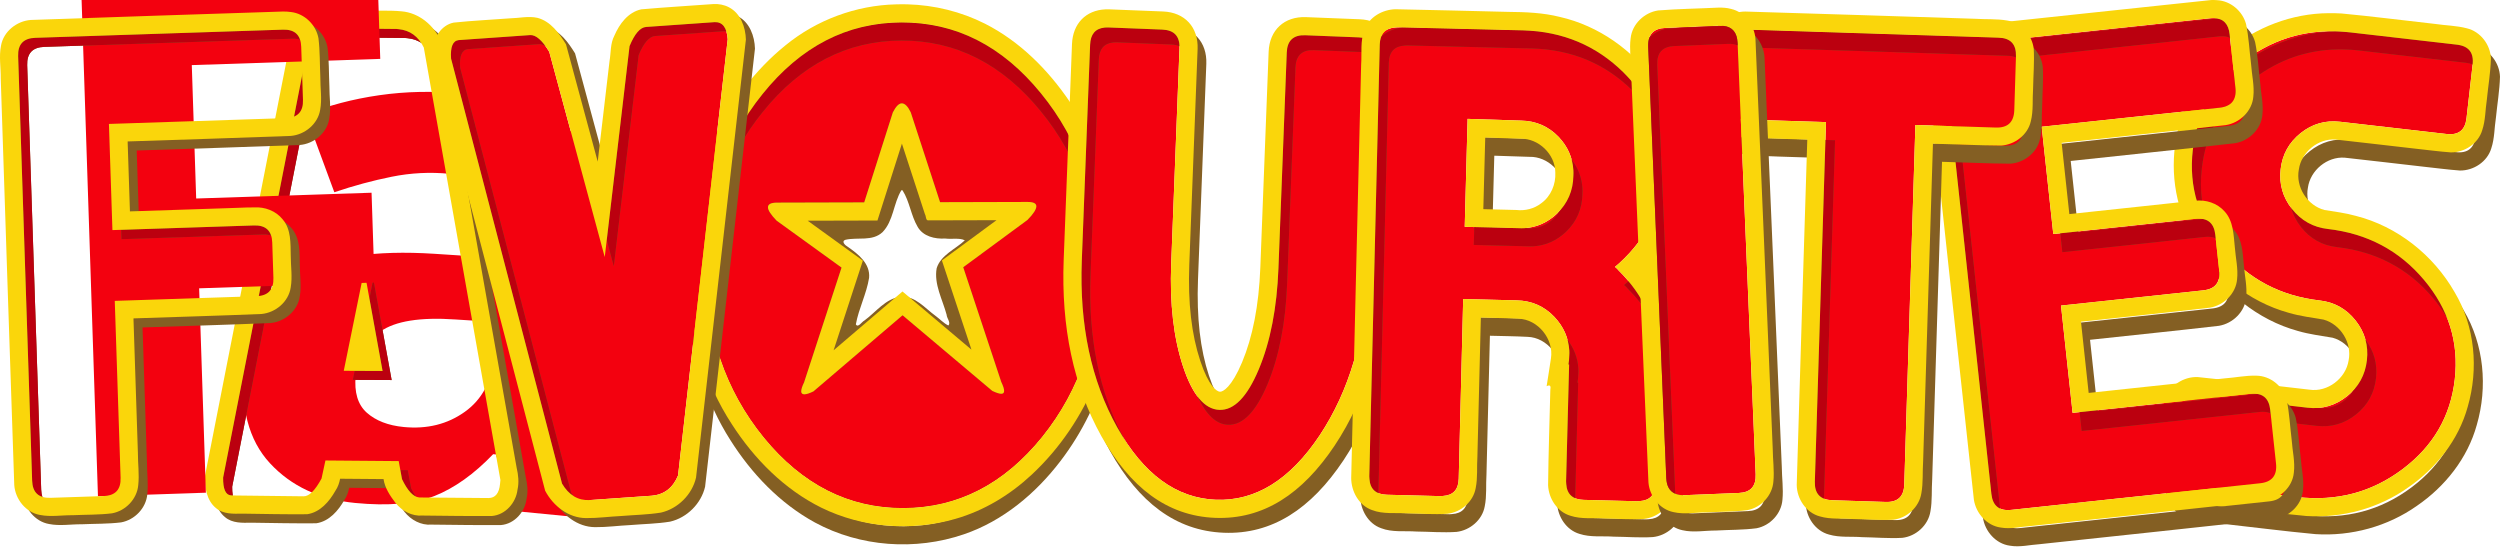
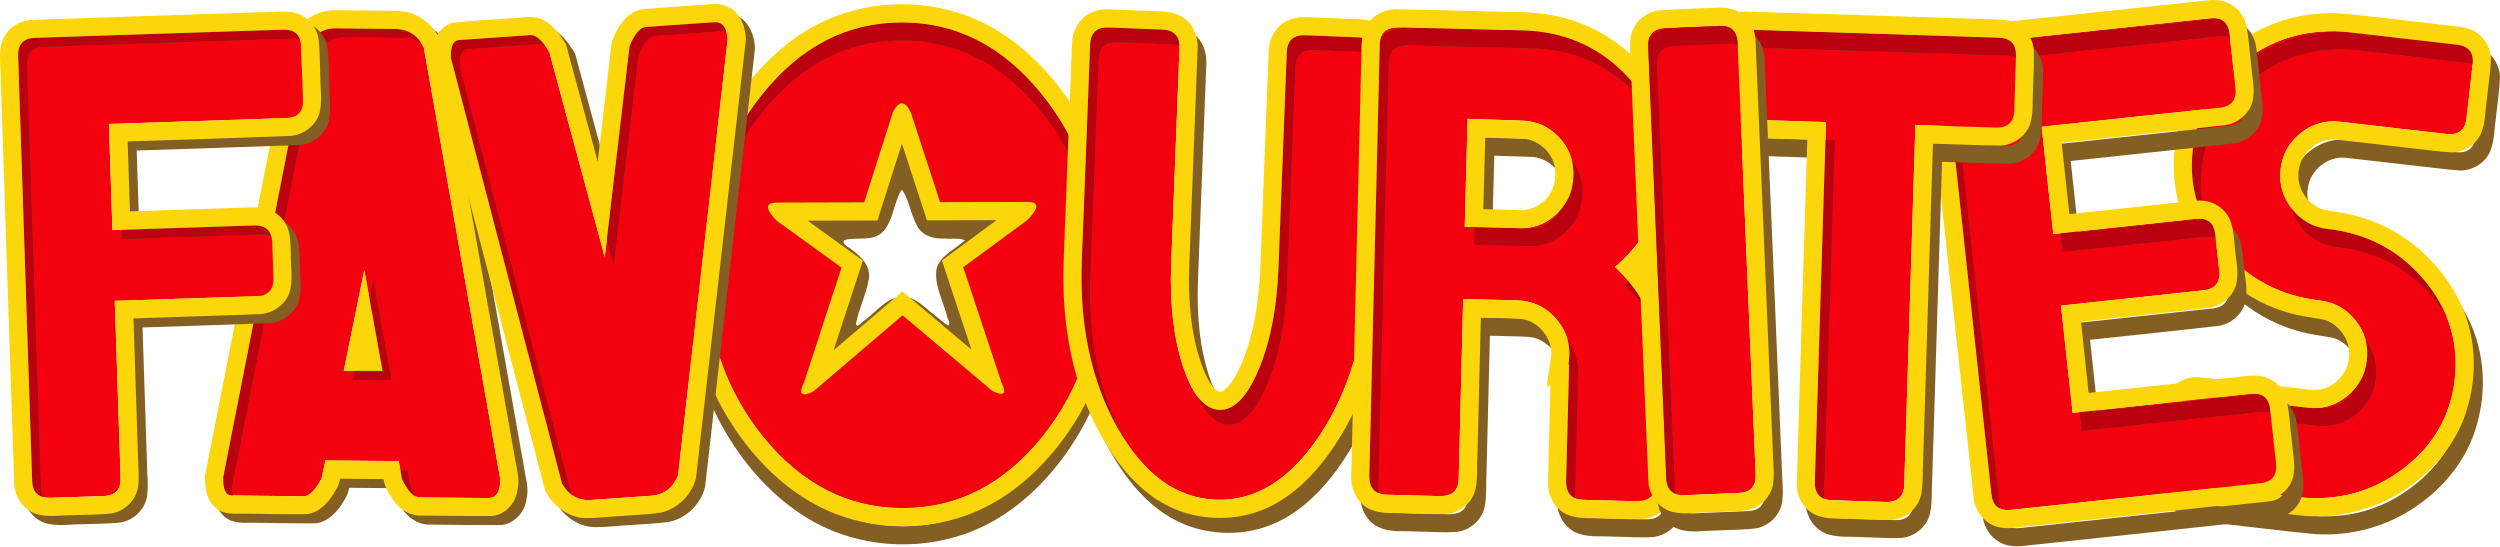
<svg xmlns="http://www.w3.org/2000/svg" enable-background="new 0 0 566.929 129.21" height="150.679" viewBox="0 0 551.656 120.543" width="689.57">
  <g transform="translate(-39.91504 -6.346393)">
-     <text style="font-weight:bold;font-size:162.137;font-family:Jumpman;letter-spacing:-4.874;fill:#f3010f;stroke-width:2.5" transform="matrix(.9926315 .09663273 -.09610646 .9980672 0 0)" x="95.126" y="103.409">
-       <tspan fill="#f3010f" font-size="162.137" stroke-width="2.5" x="95.126" y="103.409">a</tspan>
-     </text>
+     <path d="m121.885 96.363-.475 4.038q-1.742 4.117-3.563 4.275l-15.834 1.346h-.238q-1.742 0-2.058-3.721l9.5-96.19q1.583-4.117 5.463-4.592l13.696-1.188h.475q3.8 0 5.938 3.483l26.046 93.102v.871q0 3.088-2.217 3.325l-15.2 1.346h-.158q-1.9 0-4.117-3.642l-1.108-3.879zm10.688-20.821-6.175-21.692-2.375 22.484z" fill="#f3010f" stroke-width="2.5" transform="matrix(.9926315 .09663273 -.09610646 .9980672 0 0)" />
    <path d="m115.49 10.604c-4.227.036-8.164 3.057-9.506 7.023-.465 1.932-.764 3.904-1.182 5.85-5.886 29.967-11.772 59.934-17.658 89.9-.063 2.526.349 5.389 2.43 7.084 1.614 1.372 3.837 1.269 5.822 1.225 4.765.069 9.538.177 14.301.131 2.856-.42 4.877-2.786 6.221-5.166.547-.796.875-1.721 1.043-2.668 3.195.027 6.391.055 9.586.082.291 1.977 1.446 3.688 2.635 5.242 1.416 1.782 3.636 2.994 5.951 2.801 5.119.059 10.24.138 15.357.096 2.962-.26 5.288-2.916 5.619-5.797.364-1.61.18-3.263-.191-4.852-5.55-31.328-11.101-62.656-16.65-93.984-1.485-3.549-4.837-6.401-8.746-6.727-2.62-.251-5.258-.079-7.885-.176-2.382-.024-4.764-.05-7.146-.064zm.199 3.994 13.709.139.473.045c2.515.245 4.367 1.595 5.559 4.051l16.906 95.439-.084.869c-.198 2.054-1.037 3.088-2.52 3.104l-15.217-.125-.158-.016c-1.257-.122-2.503-1.465-3.736-4.031l-.727-3.98-16.168-.137-.861 3.982c-1.416 2.627-2.732 3.936-3.947 3.924l-15.846-.188-.236-.023c-1.153-.112-1.714-1.416-1.686-3.912l18.676-95.086c1.312-2.637 3.266-3.989 5.863-4.055zm6.602 53.361-4.52 22.211 8.564.037z" fill="#845f23" stroke-width="2.5" />
    <path d="m113.689 12.598c-2.598.066-4.552 1.417-5.863 4.055l-18.676 95.086c-.029 2.496.533 3.8 1.686 3.912l.236.023.225.002c-.101-.54-.155-1.176-.146-1.938l18.676-95.086c1.312-2.637 3.266-3.989 5.863-4.055l13.709.139.473.045c1.115.108 2.091.447 2.945.99-1.18-1.78-2.824-2.784-4.945-2.99l-.473-.045zm8.602 55.361-.863 4.248 2.908 16-6.16-.027-.404 1.99 8.564.037zm5.967 42.119.363 1.994c.994 2.068 1.996 3.328 3.006 3.809-.336-.516-.672-1.113-1.006-1.809l-.727-3.98z" fill="#bb000f" />
    <path d="m113.49 8.604c-4.227.036-8.164 3.057-9.506 7.023-.465 1.932-.764 3.904-1.182 5.85-5.886 29.967-11.772 59.934-17.658 89.9-.063 2.526.349 5.389 2.43 7.084 1.614 1.372 3.837 1.269 5.822 1.225 4.765.069 9.538.177 14.301.131 2.856-.42 4.877-2.786 6.221-5.166.547-.796.875-1.721 1.043-2.668 3.195.027 6.391.055 9.586.082.291 1.977 1.446 3.688 2.635 5.242 1.416 1.782 3.636 2.994 5.951 2.801 5.119.059 10.24.138 15.357.096 2.962-.26 5.288-2.916 5.619-5.797.364-1.61.18-3.263-.191-4.852-5.55-31.328-11.101-62.656-16.65-93.984-1.485-3.549-4.837-6.401-8.746-6.727-2.62-.251-5.258-.079-7.885-.176-2.382-.024-4.764-.05-7.146-.064zm.199 3.994 13.709.139.473.045c2.515.245 4.367 1.595 5.559 4.051l16.906 95.439-.084.869c-.198 2.054-1.037 3.088-2.52 3.104l-15.217-.125-.158-.016c-1.257-.122-2.503-1.465-3.736-4.031l-.727-3.98-16.168-.137-.861 3.982c-1.416 2.627-2.732 3.936-3.947 3.924l-15.846-.188-.236-.023c-1.153-.112-1.714-1.416-1.686-3.912l18.676-95.086c1.312-2.637 3.266-3.989 5.863-4.055zm6.602 53.361-4.52 22.211 8.564.037z" fill="#fad60b" stroke-width="2.5" />
-     <text style="font-weight:bold;font-size:160;font-family:Jumpman;letter-spacing:-4.81;fill:#f3010f;stroke-width:2.5" transform="matrix(.9994568 -.03295479 .03295479 .9994568 0 0)" x="43.275" y="117.817">
-       <tspan fill="#f3010f" font-size="160" x="43.275" y="117.817">F</tspan>
-     </text>
+     <path d="m62.806 74.848v39.063q0 3.906-3.906 3.906h-11.719q-3.906 0-3.906-3.906v-93.75q0-3.906 3.906-3.906h54.688q3.906 0 3.906 3.906v11.719q0 3.906-3.906 3.906h-39.062v23.438h31.25q3.906 0 3.906 3.906v7.812q0 3.906-3.906 3.906z" fill="#f3010f" stroke-width="2.5" transform="matrix(.9994568 -.03295479 .03295479 .9994568 0 0)" />
    <path d="m104.217 10.893c-18.502.621-37.006 1.189-55.506 1.857-3.1.225-6.033 2.545-6.572 5.674-.482 2.385-.03 4.821-.061 7.229.991 29.912 1.955 59.825 2.984 89.734.222 3.104 2.538 6.05 5.676 6.588 2.386.481 4.824.034 7.232.059 2.841-.135 5.787-.061 8.658-.416 3.008-.542 5.533-3.151 5.793-6.227.258-2.375-.087-4.762-.078-7.143l-.977-29.646c9.422-.326 18.849-.58 28.268-.973 3.101-.291 5.962-2.698 6.428-5.838.407-2.326.009-4.691.012-7.033-.066-2.724.108-5.796-1.785-8.004-1.49-1.871-3.929-2.784-6.285-2.643-2.221-.008-4.418.164-6.576.195l-20.842.686-.506-15.434c11.993-.408 23.989-.756 35.979-1.217 3.107-.255 6.003-2.624 6.506-5.764.447-2.391.012-4.825.035-7.234-.131-2.804-.064-5.719-.412-8.555-.53-2.945-3.034-5.421-6.027-5.783-.643-.098-1.293-.13-1.943-.113zm.133 3.996c2.603-.086 3.945 1.173 4.031 3.775l.387 11.713c.086 2.603-1.173 3.945-3.775 4.031l-39.041 1.287.771 23.426 31.234-1.029c2.603-.086 3.947 1.173 4.033 3.775l.256 7.807c.086 2.603-1.173 3.947-3.775 4.033l-31.232 1.031 1.287 39.041c.086 2.603-1.173 3.947-3.775 4.033l-11.713.385c-2.603.086-3.945-1.173-4.031-3.775l-3.09-93.699c-.086-2.603 1.173-3.947 3.775-4.033z" fill="#845f23" stroke-width="2.5" />
    <path d="m102.35 12.889-54.658 1.801c-2.603.086-3.861 1.43-3.775 4.033l3.09 93.699c.064 1.928.821 3.114 2.266 3.566-.151-.455-.246-.971-.266-1.566l-3.09-93.699c-.086-2.603 1.173-3.947 3.775-4.033l54.658-1.801c.675-.022 1.262.05 1.768.209-.51-1.534-1.76-2.275-3.768-2.209zm-6.393 43.203-29.303.965.068 2.064 31.234-1.029c.675-.022 1.262.05 1.768.209-.51-1.534-1.76-2.275-3.768-2.209z" fill="#bb000f" />
    <path d="m102.217 8.893c-18.502.621-37.006 1.189-55.506 1.857-3.1.225-6.033 2.545-6.572 5.674-.482 2.385-.03 4.821-.061 7.229.991 29.912 1.955 59.825 2.984 89.734.222 3.104 2.538 6.05 5.676 6.588 2.386.481 4.824.034 7.232.059 2.841-.135 5.787-.061 8.658-.416 3.008-.542 5.533-3.151 5.793-6.227.258-2.375-.087-4.762-.078-7.143l-.977-29.646c9.422-.326 18.849-.58 28.268-.973 3.101-.291 5.962-2.698 6.428-5.838.407-2.326.009-4.691.012-7.033-.066-2.724.108-5.796-1.785-8.004-1.49-1.871-3.929-2.784-6.285-2.643-2.221-.008-4.418.164-6.576.195l-20.842.686-.506-15.434c11.993-.408 23.989-.756 35.979-1.217 3.107-.255 6.003-2.624 6.506-5.764.447-2.391.012-4.825.035-7.234-.131-2.804-.064-5.719-.412-8.555-.53-2.945-3.034-5.421-6.027-5.783-.643-.098-1.293-.13-1.943-.113zm.133 3.996c2.603-.086 3.945 1.173 4.031 3.775l.387 11.713c.086 2.603-1.173 3.945-3.775 4.031l-39.041 1.287.771 23.426 31.234-1.029c2.603-.086 3.947 1.173 4.033 3.775l.256 7.807c.086 2.603-1.173 3.947-3.775 4.033l-31.232 1.031 1.287 39.041c.086 2.603-1.173 3.947-3.775 4.033l-11.713.385c-2.603.086-3.945-1.173-4.031-3.775l-3.09-93.699c-.086-2.603 1.173-3.947 3.775-4.033z" fill="#fad60b" stroke-width="2.5" />
    <g>
      <g stroke-width="2.5">
        <path d="m238.83 11.295c-12.001.033-22.218 5.301-30.652 15.803-8.435 10.449-12.625 23.083-12.568 37.9s4.343 27.453 12.857 37.908c8.514 10.402 18.772 15.586 30.773 15.553 12.001-.033 22.219-5.274 30.654-15.723 8.435-10.502 12.623-23.161 12.566-37.979-.057-14.818-4.341-27.428-12.855-37.83-8.515-10.455-18.774-15.666-30.775-15.633zm.105 37.02c.046-.001.093.009.135.031 1.564 2.447 1.853 5.546 3.34 8.064 1.21 2.11 3.804 2.707 6.068 2.57 1.407.2 3.163-.208 4.338.398-2.051 1.949-5.318 3.238-6.215 6.162-.626 3.53 1.299 6.906 2.197 10.254.011.738 1.008 1.78.379 2.375-1.046-.505-1.879-1.435-2.822-2.121-2.307-1.66-4.498-4.46-7.631-4.227-3.379.34-5.521 3.413-8.096 5.27-.524.239-1.388 1.699-1.857.826.623-3.479 2.359-6.739 2.918-10.256.299-3.139-2.411-5.269-4.713-6.859-.526-.272-1.508-1.219-.508-1.543 2.71-.626 5.926.42 8.186-1.68 2.423-2.487 2.397-6.348 4.148-9.229.041-.025.086-.036.133-.037z" fill="#845f23" />
        <path d="m239.427 11.924q18.05 0 30.797 15.675 12.746 15.596 12.746 37.763 0 22.167-12.746 37.843-12.746 15.596-30.797 15.596-18.05 0-30.797-15.596-12.746-15.675-12.746-37.843 0-22.167 12.746-37.763 12.746-15.675 30.797-15.675zm19.792 81.148q1.346.633 1.979.633.633 0 .633-.633 0-.633-.633-1.979l-8.313-25.255 14.25-10.371q1.979-1.979 1.979-3.008 0-.95-1.979-.95h-19.317l-6.413-19.792q-.95-1.979-1.979-1.979-.95 0-1.979 1.979l-6.413 19.792h-19.317q-1.979 0-1.979 1.029 0 .95 1.9 2.929l14.329 10.371-8.392 25.255q-.633 1.267-.633 1.979 0 .633.713.633.633 0 1.979-.633l19.792-16.705z" fill="#f3010f" transform="matrix(.9973202 -.00275879 .00382407 1.002676 0 0)" />
        <path d="m238.695 11.299c-.35.005-.701.011-1.051.016-8.854.198-17.586 3.449-24.434 9.062-6.55 5.291-11.742 12.169-15.445 19.707-5.183 10.744-6.846 22.941-5.912 34.766.773 10.075 3.765 20.053 9.221 28.6 4.68 7.407 10.946 13.983 18.686 18.203 9.954 5.398 22.167 6.25 32.852 2.59 8.603-2.93 15.841-8.996 21.303-16.152 4.857-6.352 8.441-13.672 10.4-21.428 2.321-9.031 2.679-18.517 1.479-27.746-1.245-9.249-4.468-18.275-9.74-26.002-4.409-6.526-10.044-12.364-16.9-16.32-6.188-3.551-13.325-5.383-20.457-5.295zm.135 3.996c12.001-.033 22.261 5.178 30.775 15.633 8.514 10.402 12.799 23.012 12.855 37.83.057 14.818-4.132 27.477-12.566 37.979-8.435 10.449-18.653 15.689-30.654 15.723-12.001.033-22.259-5.151-30.773-15.553-8.515-10.455-12.801-23.091-12.857-37.908-.057-14.818 4.133-27.452 12.568-37.9 8.435-10.502 18.651-15.77 30.652-15.803z" fill="#845f23" />
      </g>
      <path d="m238.695 11.299c-.516.003-1.026.024-1.535.047-.495.017-.987.061-1.48.098-10.646.878-19.817 6.086-27.502 15.654-8.435 10.449-12.625 23.083-12.568 37.9.002.528.022 1.046.035 1.568.39-13.771 4.564-25.597 12.533-35.469 8.435-10.502 18.651-15.77 30.652-15.803 12.001-.033 22.261 5.178 30.775 15.633 8.211 10.031 12.475 22.123 12.82 36.262.023-.805.038-1.613.035-2.432-.057-14.818-4.341-27.428-12.855-37.83-8.13-9.983-17.855-15.171-29.164-15.592-.581-.018-1.161-.044-1.742-.037-.001 0-.003-0-.004 0z" fill="#bb000f" />
      <path d="m240.188 7.301c-.845-.023-1.69-.021-2.535.008-8.862.196-17.604 3.451-24.453 9.074-6.623 5.357-11.859 12.333-15.564 19.979-4.713 9.899-6.446 21.026-5.941 31.926.476 11.158 3.581 22.323 9.736 31.705 4.908 7.616 11.541 14.324 19.717 18.377 9.095 4.466 19.865 5.28 29.578 2.473 6.31-1.799 12.058-5.281 16.838-9.746 6.245-5.81 11.111-13.068 14.312-20.963 4.386-10.982 5.417-23.117 3.971-34.797-1.22-9.431-4.464-18.655-9.863-26.516-4.79-7.076-11.047-13.356-18.723-17.248-5.29-2.669-11.158-4.107-17.072-4.271zm-1.357 3.994c12.001-.033 22.261 5.178 30.775 15.633 8.514 10.402 12.799 23.012 12.855 37.83.057 14.818-4.132 27.477-12.566 37.979-8.435 10.449-18.653 15.689-30.654 15.723-12.001.033-22.259-5.151-30.773-15.553-8.515-10.455-12.801-23.091-12.857-37.908-.057-14.818 4.133-27.452 12.568-37.9 8.435-10.502 18.651-15.77 30.652-15.803zm.068 17.861c-.632.002-1.286.665-1.965 1.99l-6.32 19.863-19.266.053c-1.316.004-1.973.349-1.971 1.037.002.635.638 1.612 1.906 2.932l14.332 10.359-8.273 25.346c-.418.848-.627 1.51-.625 1.986.002.423.241.634.715.633.421-.001 1.077-.215 1.971-.641l19.676-16.803 19.803 16.693c.896.421 1.555.632 1.977.631.421-.001.631-.213.629-.637-.002-.423-.214-1.086-.639-1.984l-8.389-25.299 14.174-10.438c1.311-1.327 1.964-2.334 1.961-3.021-.002-.635-.661-.951-1.977-.947l-19.266.053-6.471-19.828c-.637-1.321-1.298-1.98-1.982-1.979zm.035 8.885c1.691 5.184 3.383 10.367 5.074 15.551.295.445.131 1.524.852 1.381 4.983-.014 9.966-.027 14.949-.041-4.019 2.959-8.036 5.922-12.057 8.879 2.175 6.561 4.35 13.122 6.525 19.684-5.072-4.277-10.145-8.553-15.217-12.83-5.068 4.326-10.134 8.654-15.201 12.98 2.153-6.596 4.305-13.192 6.459-19.787-4.06-2.938-8.124-5.872-12.184-8.811 5.134-.014 10.268-.027 15.402-.041 1.797-5.655 3.592-11.312 5.396-16.965z" fill="#fad60b" />
    </g>
    <path d="m181.64 123.924q-1.979 3.958-6.096 4.038h-13.775q-3.879-.079-5.858-4.038l-17.813-95.002q0-3.879 1.979-3.958h15.834q1.9 0 3.958 3.958l9.025 45.918 8.788-45.918q1.979-3.958 3.958-3.958h15.2q2.613.079 2.613 3.958z" fill="#f3010f" stroke-width="2.5" transform="matrix(.9948801 -.06977591 .07119874 1.000153 0 0)" />
    <path d="m199.326 9.244c-5.299.396-10.612.69-15.916 1.164-2.905.626-4.82 3.227-5.93 5.814-.916 1.727-.735 3.739-1.066 5.611l-2.607 22.172c-2.333-8.626-4.663-17.252-6.998-25.877-1.508-2.449-3.367-5.072-6.303-5.846-2.004-.443-4.065.074-6.09.113-4.122.322-8.278.5-12.406.941-2.732.565-4.472 3.349-4.553 6.02-.317 2.63.781 5.113 1.344 7.629 7.803 29.881 15.605 59.762 23.408 89.643 1.741 3.333 5.144 6.028 9.021 6.041 2.603.029 5.191-.341 7.789-.461 2.917-.242 5.861-.284 8.752-.752 3.734-.857 6.868-3.98 7.732-7.709 3.667-32.22 7.333-64.445 11.004-96.666-.078-2.758-1.167-5.8-3.754-7.133-1.046-.555-2.251-.77-3.428-.705zm.283 3.988c1.737-.069 2.697 1.191 2.881 3.777l-10.957 96.26c-1.125 2.731-3.051 4.219-5.777 4.463l-13.705.961c-2.577.128-4.615-1.082-6.115-3.629l-24.486-93.773c-.184-2.587.379-3.953 1.688-4.098l15.752-1.104c1.26-.088 2.668 1.138 4.221 3.682l12.248 45.295 5.473-46.537c1.125-2.731 2.344-4.144 3.656-4.236z" fill="#845f23" stroke-width="2.5" />
    <path d="m197.609 11.232-15.123 1.061c-1.313.092-2.531 1.505-3.656 4.236l-5.031 42.775 1.559 5.762 5.473-46.537c1.125-2.731 2.344-4.144 3.656-4.236l15.123-1.061c.204-.008.396.007.578.035-.435-1.405-1.292-2.086-2.578-2.035zm-40.721 2.857-15.752 1.104c-1.309.145-1.872 1.511-1.688 4.098l24.486 93.773c.696 1.182 1.514 2.062 2.441 2.668-.15-.215-.301-.429-.441-.668l-24.486-93.773c-.184-2.587.379-3.953 1.688-4.098l15.752-1.104c.431-.03.88.106 1.346.383-1.211-1.65-2.327-2.454-3.346-2.383z" fill="#bb000f" />
    <path d="m197.326 7.244c-5.299.396-10.612.69-15.916 1.164-2.905.626-4.82 3.227-5.93 5.814-.916 1.727-.735 3.739-1.066 5.611l-2.607 22.172c-2.333-8.626-4.663-17.252-6.998-25.877-1.508-2.449-3.367-5.072-6.303-5.846-2.004-.443-4.065.074-6.09.113-4.122.322-8.278.5-12.406.941-2.732.565-4.472 3.349-4.553 6.02-.317 2.63.781 5.113 1.344 7.629 7.803 29.881 15.605 59.762 23.408 89.643 1.741 3.333 5.144 6.028 9.021 6.041 2.603.029 5.191-.341 7.789-.461 2.917-.242 5.861-.284 8.752-.752 3.734-.857 6.868-3.98 7.732-7.709 3.667-32.22 7.333-64.445 11.004-96.666-.078-2.758-1.167-5.8-3.754-7.133-1.046-.555-2.251-.77-3.428-.705zm.283 3.988c1.737-.069 2.697 1.191 2.881 3.777l-10.957 96.26c-1.125 2.731-3.051 4.219-5.777 4.463l-13.705.961c-2.577.128-4.615-1.082-6.115-3.629l-24.486-93.773c-.184-2.587.379-3.953 1.688-4.098l15.752-1.104c1.26-.088 2.668 1.138 4.221 3.682l12.248 45.295 5.473-46.537c1.125-2.731 2.344-4.144 3.656-4.236z" fill="#fad60b" stroke-width="2.5" />
    <g stroke-width="2.5" transform="matrix(.9971941 -.07485968 .07485968 .9971941 -184.3695 37.24188)">
      <path d="m464.921 8.213v-47.501q0-3.958 3.958-3.958h11.875q3.958 0 3.958 3.958v47.501q0 13.142 3.483 22.405 3.483 9.263 8.392 9.263 4.908 0 8.392-9.263 3.483-9.263 3.483-22.405v-47.501q0-3.958 3.958-3.958h11.875q3.958 0 3.958 3.958v47.501q0 21.296-9.263 36.417-9.263 15.042-22.405 15.042-13.142 0-22.405-15.042-9.263-15.121-9.263-36.417z" fill="#f3010f" transform="matrix(.9907946 .1139357 -.1135044 .9962386 0 0)" />
      <path d="m470.717 9.721c-4.321-.128-7.412 2.606-7.922 7.078l-5.391 47.322c-1.681 14.753.041 27.92 5.391 39.479 5.424 11.648 13.076 18.607 23.662 19.824 10.586 1.217 19.61-3.828 27.521-13.953 7.807-10.04 12.446-22.473 14.127-37.227l5.391-47.322c.543-4.77-2.212-8.273-6.99-8.822l-11.766-1.354c-4.778-.549-8.259 2.244-8.803 7.014l-5.391 47.322c-.957 8.4-2.848 15.192-5.586 20.561-2.713 5.321-4.693 6.188-5.344 6.113-.69-.079-2.391-1.369-3.84-7.178-1.459-5.852-1.772-12.894-.814-21.295l5.393-47.322c.543-4.77-2.212-8.273-6.99-8.822l-11.768-1.354c-.299-.034-.593-.056-.881-.064zm-.502 3.996c.291-.008.599.005.926.043l11.768 1.354c2.615.301 3.772 1.766 3.473 4.395l-5.393 47.322c-.994 8.728-.692 16.3.908 22.717 1.6 6.417 4.021 9.811 7.264 10.184 3.242.373 6.363-2.384 9.365-8.271 3.002-5.887 5.002-13.195 5.996-21.924l5.391-47.322c.3-2.629 1.756-3.793 4.371-3.492l11.766 1.354c2.615.301 3.772 1.766 3.473 4.395l-5.391 47.322c-1.611 14.144-6.048 25.885-13.311 35.225-7.257 9.287-15.226 13.432-23.906 12.434-8.681-.998-15.512-6.845-20.492-17.539-4.974-10.746-6.654-23.192-5.043-37.336l5.391-47.322c.262-2.3 1.411-3.478 3.445-3.535z" fill="#845f23" />
      <path d="m557.65-55.955c-2.632-.041-3.966 1.26-4.004 3.906l-.684 47.625c-.204 14.234 2.7 26.453 8.713 36.654.506.853 1.024 1.657 1.549 2.439-5.702-10.04-8.461-21.988-8.262-35.855l.682-47.623c.033-2.315 1.061-3.601 3.08-3.859.288-.037.595-.054.924-.049l11.844.184c.728.011 1.344.133 1.867.344-.114-2.341-1.393-3.546-3.867-3.584zm43.42.668c-2.632-.041-3.966 1.262-4.004 3.908l-.684 47.623c-.126 8.784-1.39 16.255-3.795 22.41-2.405 6.155-5.239 9.207-8.502 9.156-1.751-.027-3.348-.972-4.801-2.777 1.94 3.95 4.205 5.978 6.801 6.018 3.263.05 6.095-3.003 8.5-9.158 2.405-6.155 3.673-13.626 3.799-22.41l.682-47.623c.038-2.646 1.372-3.947 4.004-3.906l11.842.182c.728.011 1.344.133 1.867.344-.115-2.34-1.392-3.546-3.865-3.584z" fill="#bb000f" transform="matrix(.9950946 .09892838 -.09892838 .9950946 -90.97854 10.85189)" />
      <path d="m562.344-62.57c-4.321-.128-7.412 2.606-7.922 7.078l-5.391 47.322c-1.681 14.753.041 27.92 5.391 39.479 5.424 11.648 13.076 18.607 23.662 19.824 10.586 1.217 19.61-3.828 27.521-13.953 7.807-10.04 12.446-22.473 14.127-37.227l5.391-47.322c.543-4.77-2.212-8.273-6.99-8.822l-11.766-1.354c-4.778-.549-8.259 2.244-8.803 7.014l-5.391 47.322c-.957 8.4-2.848 15.192-5.586 20.561-2.713 5.321-4.693 6.188-5.344 6.113-.69-.079-2.391-1.369-3.84-7.178-1.459-5.852-1.772-12.894-.814-21.295l5.393-47.322c.543-4.77-2.212-8.273-6.99-8.822l-11.768-1.354c-.299-.034-.593-.056-.881-.064zm-.502 3.996c.291-.008.599.005.926.043l11.768 1.354c2.615.301 3.772 1.766 3.473 4.395l-5.393 47.322c-.994 8.728-.692 16.3.908 22.717s4.021 9.811 7.264 10.184c3.242.373 6.363-2.384 9.365-8.271 3.002-5.887 5.002-13.195 5.996-21.924l5.391-47.322c.3-2.629 1.756-3.793 4.371-3.492l11.766 1.354c2.615.301 3.772 1.766 3.473 4.395l-5.391 47.322c-1.611 14.144-6.048 25.885-13.311 35.225-7.257 9.287-15.226 13.432-23.906 12.434-8.681-.998-15.512-6.845-20.492-17.539-4.974-10.746-6.654-23.192-5.043-37.336l5.391-47.322c.262-2.3 1.411-3.478 3.445-3.535z" fill="#fad60b" transform="translate(-93.29687 68.86914)" />
    </g>
    <g transform="translate(63.6)">
      <path d="m310.114 52.034-11.796-1.108-2.138 23.671 11.875 1.029q.633.079 1.267.079 4.117 0 7.442-2.771 3.721-3.167 4.117-8.075.079-.633.079-1.267 0-4.117-2.771-7.442-3.167-3.721-8.075-4.117zm7.204 54.23h-.158q.238-.95.317-1.979.079-.554.079-1.108 0-4.196-2.85-7.6-3.167-3.721-8.075-4.117l-11.796-1.029-3.483 39.426q-.317 3.563-3.721 3.563h-.554l-11.796-1.029q-3.642-.317-3.642-3.721v-.554l8.313-94.685q.317-3.563 3.721-3.563h.554l27.63 2.375q13.063 1.188 21.534 10.609 7.521 8.471 7.521 19.159 0 1.267-.079 2.613-1.108 12.192-11.084 20.109-.396.317-.95.713.475.396.792.871 7.521 8.392 7.521 19.08 0 1.267-.079 2.613l-2.296 25.651q-.317 3.563-3.721 3.563h-.554l-11.796-1.029q-3.642-.317-3.642-3.721v-.554z" fill="#f3010f" stroke-width="2.5" transform="matrix(.9954182 -.06162638 .06300598 1.000702 0 0)" />
      <path d="m286.266 12.383c-2.891.066-5.856 1.728-6.865 4.539-.968 2.443-.546 5.122-.734 7.68-.732 30.41-1.49 60.82-2.193 91.23.009 2.963 1.694 6.039 4.582 7.061 2.487.97 5.206.553 7.807.742 2.904.028 5.899.286 8.846.082 2.983-.343 5.699-2.639 6.232-5.645.475-2.295.225-4.656.381-6.98.254-10.22.508-20.44.762-30.66 2.802.075 5.567.1 8.314.244 4.293.125 7.824 4.52 7.154 8.74-.285 2.054-.65 4.097-.953 6.148.832-.419.957.03.814.805-.164 7.02-.417 14.04-.492 21.061.132 2.949 2.031 5.875 4.939 6.727 2.428.796 5.023.427 7.529.609 2.827.028 5.761.272 8.643.092 3.019-.305 5.789-2.612 6.332-5.648.476-2.296.232-4.657.389-6.982.165-7.494.462-14.989.514-22.484-.159-6.798-2.486-13.545-6.713-18.889-.384-.499-.789-.982-1.201-1.457 5.054-5.253 8.324-12.237 8.861-19.527.639-7.453-1.258-15.145-5.572-21.287-4.977-7.176-12.598-12.568-21.146-14.508-3.712-.931-7.551-1.077-11.359-1.109-8.29-.194-16.579-.426-24.869-.582zm.539 3.99 27.654.674c8.719.256 16.086 3.352 22.104 9.289 5.347 5.342 8.244 11.577 8.693 18.707.053.845.082 1.718.086 2.619-.223 8.179-3.478 15.115-9.766 20.807-.249.228-.551.485-.902.771.332.245.614.518.844.822 5.344 5.29 8.241 11.501 8.689 18.631.053.845.08 1.718.084 2.619l-.668 25.811c-.06 2.39-1.221 3.653-3.48 3.793l-.551.035-11.807-.303c-2.43-.062-3.716-1.229-3.859-3.5l-.035-.555.67-25.811-.158.01c.118-.644.18-1.31.189-2 .029-.373.033-.744.01-1.113-.176-2.799-1.282-5.276-3.316-7.43-2.258-2.352-5.023-3.561-8.297-3.623l-11.807-.303-.984 39.668c-.06 2.39-1.219 3.655-3.479 3.795l-.553.035-11.807-.303c-2.43-.062-3.716-1.229-3.859-3.5l-.035-.555 2.309-95.264c.06-2.39 1.221-3.655 3.48-3.795zm15.355 20.205-.637 23.818 11.885.299c.424.027.847.026 1.268 0 2.732-.169 5.142-1.245 7.232-3.23 2.336-2.266 3.533-5.043 3.59-8.334.026-.426.025-.851-.002-1.273-.173-2.746-1.248-5.171-3.227-7.275-2.258-2.352-5.025-3.561-8.299-3.623zm3.891 4.125c2.591.084 5.181.168 7.771.252 4.013-.104 7.678 3.443 7.691 7.461.138 2.59-.973 5.246-3.104 6.779-1.549 1.211-3.558 1.71-5.5 1.486-2.427-.061-4.854-.123-7.281-.184.141-5.265.281-10.53.422-15.795z" fill="#845f23" stroke-width="2.5" />
      <path d="m288.043 12.402c-1.797.092-3.592.792-4.92 1.998-.207.507-.332 1.1-.35 1.801l-2.309 95.264.035.555c.1 1.58.766 2.612 1.973 3.123l2.301-94.941c.06-2.39 1.221-3.655 3.48-3.795l.551-.033 27.654.674c8.719.256 16.086 3.352 22.104 9.289 1.908 1.906 3.489 3.931 4.773 6.064-1.456-3.648-3.71-7.004-6.773-10.064-6.017-5.937-13.385-9.033-22.104-9.289zm37.076 29.189c.196.73.328 1.483.377 2.266.027.423.028.848.002 1.273-.052 3.016-1.074 5.595-3.041 7.75-.512.899-1.193 1.7-2.047 2.314-1.549 1.211-3.558 1.71-5.5 1.486-.028-.001-.056-.001-.084-.002-.051.004-.099.012-.15.016-.42.026-.844.027-1.268 0l-9.779-.246-.105 3.947 11.885.299c.424.027.847.026 1.268 0 2.732-.169 5.142-1.245 7.232-3.23 2.336-2.266 3.533-5.043 3.59-8.334.026-.426.025-.851-.002-1.273-.146-2.319-.944-4.405-2.377-6.266zm12.537 26.801c-.028.025-.052.051-.08.076-.249.228-.551.485-.902.771.332.245.614.518.844.822 1.914 1.895 3.501 3.914 4.787 6.045-1.092-2.743-2.642-5.315-4.648-7.715zm-13.445 12.959c.204.75.34 1.525.391 2.328.023.37.019.74-.01 1.113-.009.69-.072 1.356-.189 2l.158-.01-.67 25.811.035.555c.1 1.581.765 2.615 1.973 3.125l.662-25.49-.158.01c.118-.644.18-1.31.189-2 .029-.373.033-.744.01-1.113-.147-2.335-.951-4.442-2.391-6.328z" fill="#bb000f" transform="translate(-2)" />
      <path d="m284.266 8.383c-2.891.066-5.856 1.728-6.865 4.539-.968 2.443-.546 5.122-.734 7.68-.732 30.41-1.49 60.82-2.193 91.23.009 2.963 1.694 6.039 4.582 7.061 2.487.97 5.206.553 7.807.742 2.904.028 5.899.286 8.846.082 2.983-.343 5.699-2.639 6.232-5.645.475-2.295.225-4.656.381-6.98.254-10.22.508-20.44.762-30.66 2.802.075 5.567.1 8.314.244 4.293.125 7.824 4.52 7.154 8.74-.285 2.054-.65 4.097-.953 6.148.832-.419.957.03.814.805-.164 7.02-.417 14.04-.492 21.061.132 2.949 2.031 5.875 4.939 6.727 2.428.796 5.023.427 7.529.609 2.827.028 5.761.272 8.643.092 3.019-.305 5.789-2.612 6.332-5.648.476-2.296.232-4.657.389-6.982.165-7.494.462-14.989.514-22.484-.159-6.798-2.486-13.545-6.713-18.889-.384-.499-.789-.982-1.201-1.457 5.054-5.253 8.324-12.237 8.861-19.527.639-7.453-1.258-15.145-5.572-21.287-4.977-7.176-12.598-12.568-21.146-14.508-3.712-.931-7.551-1.077-11.359-1.109-8.29-.194-16.579-.426-24.869-.582zm.539 3.99 27.654.674c8.719.256 16.086 3.352 22.104 9.289 5.347 5.342 8.244 11.577 8.693 18.707.053.845.082 1.718.086 2.619-.223 8.179-3.478 15.115-9.766 20.807-.249.228-.551.485-.902.771.332.245.614.518.844.822 5.344 5.29 8.241 11.501 8.689 18.631.053.845.08 1.718.084 2.619l-.668 25.811c-.06 2.39-1.221 3.653-3.48 3.793l-.551.035-11.807-.303c-2.43-.062-3.716-1.229-3.859-3.5l-.035-.555.67-25.811-.158.01c.118-.644.18-1.31.189-2 .029-.373.033-.744.01-1.113-.176-2.799-1.282-5.276-3.316-7.43-2.258-2.352-5.023-3.561-8.297-3.623l-11.807-.303-.984 39.668c-.06 2.39-1.219 3.655-3.479 3.795l-.553.035-11.807-.303c-2.43-.062-3.716-1.229-3.859-3.5l-.035-.555 2.309-95.264c.06-2.39 1.221-3.655 3.48-3.795zm15.355 20.205-.637 23.818 11.885.299c.424.027.847.026 1.268 0 2.732-.169 5.142-1.245 7.232-3.23 2.336-2.266 3.533-5.043 3.59-8.334.026-.426.025-.851-.002-1.273-.173-2.746-1.248-5.171-3.227-7.275-2.258-2.352-5.025-3.561-8.299-3.623zm3.891 4.125c2.591.084 5.181.168 7.771.252 4.013-.104 7.678 3.443 7.691 7.461.138 2.59-.973 5.246-3.104 6.779-1.549 1.211-3.558 1.71-5.5 1.486-2.427-.061-4.854-.123-7.281-.184.141-5.265.281-10.53.422-15.795z" fill="#fad60b" stroke-width="2.5" />
    </g>
    <g transform="translate(61.6)">
      <g>
        <path d="m496.588 39.88q4.908 0 8.392-3.483 3.483-3.483 3.483-8.392 0-4.908-3.483-8.392-3.483-3.483-8.392-3.483-13.142 0-22.405-8.709-9.263-8.709-9.263-20.98 0-12.271 9.263-20.98 9.263-8.709 22.405-8.709h23.751q3.958 0 3.958 3.958v11.875q0 3.958-3.958 3.958h-23.751q-4.908 0-8.392 3.483-3.483 3.483-3.483 8.392 0 4.908 3.483 8.392 3.483 3.483 8.392 3.483 13.142 0 22.405 8.709 9.263 8.709 9.263 20.98 0 12.271-9.263 20.98-9.263 8.709-22.405 8.709h-23.751q-3.958 0-3.958-3.958v-11.875q0-3.958 3.958-3.958z" fill="#f3010f" stroke-width="2.5" transform="matrix(.9907946 .1139357 -.1135044 .9962386 0 0)" />
        <path d="m494.129 13.254c-8.072.058-16.028 3.102-22.205 8.273-5.504 4.485-9.589 10.771-11.084 17.742-1.823 7.894-.781 16.526 3.412 23.518 4.584 7.94 12.236 14.143 21.111 16.588 2.508.739 5.11 1.053 7.676 1.496 3.765 1.032 6.328 5.189 5.525 9.02-.611 3.954-4.649 7.055-8.641 6.439-8.21-.915-16.409-1.946-24.627-2.777-3.105-.144-6.252 1.844-7.172 4.867-.734 2.184-.668 4.463-1.02 6.699-.295 3.031-.822 6.049-.906 9.094.082 3.075 2.291 5.998 5.318 6.717 2.286.608 4.674.615 7.004.969 6.913.763 13.813 1.668 20.738 2.311 7.883.504 15.925-1.686 22.385-6.252 6.215-4.253 11.196-10.527 13.205-17.85 2.433-8.359 1.604-17.761-2.891-25.291-4.685-8.181-12.641-14.527-21.824-16.842-2.263-.634-4.598-.924-6.91-1.295-3.775-.987-6.394-5.112-5.635-8.951.543-3.807 4.247-6.876 8.104-6.59 5.81.63 11.617 1.341 17.428 1.992 2.668.279 5.331.654 8.006.844 3.029.031 6.041-1.943 6.922-4.895.74-2.209.669-4.514 1.025-6.775.295-3.004.813-5.995.896-9.014-.091-3.068-2.295-5.977-5.314-6.699-2.289-.606-4.678-.614-7.01-.967-6.886-.761-13.76-1.659-20.656-2.307-.953-.056-1.907-.074-2.861-.064zm.014 4c1.561-.027 3.156.055 4.783.242l23.531 2.705c2.615.301 3.772 1.766 3.473 4.395l-1.348 11.83c-.3 2.629-1.756 3.793-4.371 3.492l-23.531-2.705c-3.242-.373-6.146.465-8.711 2.514-2.564 2.049-4.033 4.703-4.404 7.963-.371 3.26.463 6.18 2.5 8.758 2.037 2.578 4.676 4.053 7.918 4.426 8.681.998 15.752 4.741 21.211 11.229 5.459 6.487 7.725 13.807 6.797 21.957-.929 8.15-4.783 14.765-11.561 19.846s-14.505 7.121-23.186 6.123l-23.533-2.707c-2.615-.301-3.772-1.766-3.473-4.395l1.35-11.83c.3-2.629 1.756-3.793 4.371-3.492l23.531 2.705c3.242.373 6.146-.465 8.711-2.514 2.564-2.049 4.031-4.703 4.402-7.963.371-3.26-.461-6.18-2.498-8.758s-4.678-4.053-7.92-4.426c-8.681-.998-15.75-4.741-21.209-11.229-5.459-6.487-7.725-13.807-6.797-21.957.929-8.15 4.781-14.763 11.559-19.844 5.507-4.128 11.641-6.25 18.404-6.365z" fill="#845f23" stroke-width="2.5" />
        <path d="m493.746 13.266c-7.94.15-15.742 3.172-21.822 8.262-1.909 1.556-3.632 3.339-5.15 5.281-2.517 3.701-4.054 7.916-4.594 12.654-.732 6.425.531 12.333 3.77 17.725-1.728-4.279-2.325-8.852-1.77-13.725.929-8.15 4.781-14.763 11.559-19.844 5.507-4.128 11.641-6.25 18.404-6.365 1.561-.027 3.156.055 4.783.242l23.531 2.705c.564.065 1.046.194 1.475.367.288-2.611-.87-4.068-3.475-4.367l-23.531-2.705c-1.074-.124-2.134-.2-3.18-.23zm-9.865 38.928c.411 1.508 1.135 2.927 2.184 4.254 2.037 2.578 4.676 4.053 7.918 4.426 8.681.998 15.752 4.741 21.211 11.229 1.155 1.372 2.158 2.784 3.027 4.23-1.162-2.877-2.833-5.622-5.027-8.23-5.459-6.487-12.53-10.23-21.211-11.229-3.242-.373-5.881-1.848-7.918-4.426-.066-.083-.12-.17-.184-.254zm16.406 29.135c.387 1.421.497 2.922.316 4.504-.295 2.588-1.291 4.788-2.969 6.613-1.525 2.596-4.568 4.314-7.607 3.895-.822.075-1.666.069-2.537-.031l-23.443-2.695c-1.503.201-2.943.87-4.055 1.891-.196.454-.334.979-.404 1.592l-1.35 11.83c-.235 2.062.44 3.398 1.998 4.027.001-.01.001-.018.002-.027l1.35-11.83c.3-2.629 1.756-3.793 4.371-3.492l23.531 2.705c3.242.373 6.146-.465 8.711-2.514 2.564-2.049 4.031-4.703 4.402-7.963.359-3.155-.42-5.988-2.316-8.504z" fill="#bb000f" />
        <path d="m492.129 9.254c-8.072.058-16.028 3.102-22.205 8.273-5.504 4.485-9.589 10.771-11.084 17.742-1.823 7.894-.781 16.526 3.412 23.518 4.584 7.94 12.236 14.143 21.111 16.588 2.508.739 5.11 1.053 7.676 1.496 3.765 1.032 6.328 5.189 5.525 9.02-.611 3.954-4.649 7.055-8.641 6.439-8.21-.915-16.409-1.946-24.627-2.777-3.105-.144-6.252 1.844-7.172 4.867-.734 2.184-.668 4.463-1.02 6.699-.295 3.031-.822 6.049-.906 9.094.082 3.075 2.291 5.998 5.318 6.717 2.286.608 4.674.615 7.004.969 6.913.763 13.813 1.668 20.738 2.311 7.883.504 15.925-1.686 22.385-6.252 6.215-4.253 11.196-10.527 13.205-17.85 2.433-8.359 1.604-17.761-2.891-25.291-4.685-8.181-12.641-14.527-21.824-16.842-2.263-.634-4.598-.924-6.91-1.295-3.775-.987-6.394-5.112-5.635-8.951.543-3.807 4.247-6.876 8.104-6.59 5.81.63 11.617 1.341 17.428 1.992 2.668.279 5.331.654 8.006.844 3.029.031 6.041-1.943 6.922-4.895.74-2.209.669-4.514 1.025-6.775.295-3.004.813-5.995.896-9.014-.091-3.068-2.295-5.977-5.314-6.699-2.289-.606-4.678-.614-7.01-.967-6.886-.761-13.76-1.659-20.656-2.307-.953-.056-1.907-.074-2.861-.064zm.014 4c1.561-.027 3.156.055 4.783.242l23.531 2.705c2.615.301 3.772 1.766 3.473 4.395l-1.348 11.83c-.3 2.629-1.756 3.793-4.371 3.492l-23.531-2.705c-3.242-.373-6.146.465-8.711 2.514-2.564 2.049-4.033 4.703-4.404 7.963-.371 3.26.463 6.18 2.5 8.758 2.037 2.578 4.676 4.053 7.918 4.426 8.681.998 15.752 4.741 21.211 11.229 5.459 6.487 7.725 13.807 6.797 21.957-.929 8.15-4.783 14.765-11.561 19.846s-14.505 7.121-23.186 6.123l-23.533-2.707c-2.615-.301-3.772-1.766-3.473-4.395l1.35-11.83c.3-2.629 1.756-3.793 4.371-3.492l23.531 2.705c3.242.373 6.146-.465 8.711-2.514 2.564-2.049 4.031-4.703 4.402-7.963.371-3.26-.461-6.18-2.498-8.758s-4.678-4.053-7.92-4.426c-8.681-.998-15.75-4.741-21.209-11.229-5.459-6.487-7.725-13.807-6.797-21.957.929-8.15 4.781-14.763 11.559-19.844 5.507-4.128 11.641-6.25 18.404-6.365z" fill="#fad60b" stroke-width="2.5" />
      </g>
      <g>
        <path d="m423.802 119.113v23.751h39.584q3.958 0 3.958 3.958v11.875q0 3.958-3.958 3.958h-55.418q-3.958 0-3.958-3.958v-95.002q0-3.958 3.958-3.958h55.418q3.958 0 3.958 3.958v11.875q0 3.958-3.958 3.958h-39.584v23.751h31.667q3.958 0 3.958 3.958v7.917q0 3.958-3.958 3.958z" fill="#f3010f" stroke-width="2.5" transform="matrix(.9916639 -.1061038 .1077184 .9968808 0 0)" />
        <path d="m468.25 10.354c-18.456 1.916-36.9 3.954-55.355 5.881-2.657.221-5.414 1.513-6.615 4.014-1.4 2.684-.585 5.758-.344 8.604 3.311 30.58 6.594 61.164 9.939 91.74.454 3.011 2.841 5.751 5.932 6.164 2.228.393 4.407-.193 6.588-.332 17.307-1.863 34.619-3.671 51.92-5.584 3.092-.455 5.859-3.001 6.164-6.18.308-2.427-.321-4.837-.477-7.252-.371-2.961-.499-5.965-1.111-8.889-.792-2.959-3.607-5.26-6.699-5.275-2.34-.076-4.647.434-6.975.594l-30.012 3.211c-.566-5.241-1.133-10.482-1.699-15.723 9.485-1.033 18.98-1.987 28.457-3.088 3.058-.521 5.728-3.103 5.992-6.252.262-2.36-.317-4.7-.494-7.045-.288-2.729-.29-5.807-2.27-7.949-1.613-1.83-4.152-2.652-6.547-2.342-3.808.337-7.603.817-11.408 1.195l-16.295 1.742c-.566-5.241-1.133-10.482-1.699-15.723 12.07-1.306 24.148-2.548 36.211-3.912 3.094-.485 5.817-3.076 6.086-6.258.273-2.429-.345-4.836-.502-7.252-.362-2.928-.499-5.896-1.1-8.787-.774-2.868-3.432-5.131-6.426-5.273-.419-.039-.841-.043-1.262-.029zm.635 3.994c2.035.073 3.177 1.261 3.426 3.562l1.279 11.838c.284 2.631-.883 4.085-3.5 4.365l-39.254 4.201 2.559 23.676 31.404-3.359c2.617-.28 4.067.895 4.352 3.525l.852 7.893c.284 2.631-.881 4.085-3.498 4.365l-31.404 3.361 2.559 23.676 39.254-4.199c2.617-.28 4.069.895 4.354 3.525l1.277 11.838c.284 2.631-.881 4.087-3.498 4.367l-54.955 5.879c-2.617.28-4.069-.895-4.354-3.525l-10.232-94.707c-.284-2.631.881-4.085 3.498-4.365l54.957-5.881c.327-.035.635-.046.926-.035z" fill="#845f23" stroke-width="2.5" />
        <path d="m467.547 10.428c-18.221 1.895-36.432 3.905-54.652 5.807-1.864.155-3.766.851-5.156 2.107-.246.627-.332 1.382-.234 2.287l10.232 94.707c.179 1.652.819 2.728 1.918 3.232l-10.15-93.939c-.284-2.631.881-4.085 3.498-4.365l54.957-5.881c.327-.035.635-.046.926-.035.578.021 1.076.141 1.51.342l-.084-.779c-.22-2.036-1.147-3.19-2.764-3.482zm-3.15 44.248c-3.725.336-7.438.799-11.16 1.17l-16.295 1.742c-.007-.063-.013-.126-.019-.189l-3.977.426.449 4.166 31.404-3.359c.973-.104 1.783-.005 2.434.293l-.082-.768c-.22-2.032-1.143-3.185-2.754-3.48zm12.021 38.609c-1.737.12-3.463.434-5.201.553l-30.012 3.211c-.007-.063-.013-.126-.019-.189l-3.977.426.449 4.166 39.254-4.199c.973-.104 1.785-.005 2.436.293l-.082-.768c-.224-2.069-1.181-3.224-2.848-3.492z" fill="#bb000f" />
        <path d="m466.25 6.354c-18.456 1.916-36.9 3.954-55.355 5.881-2.657.221-5.414 1.513-6.615 4.014-1.4 2.684-.585 5.758-.344 8.604 3.311 30.58 6.594 61.164 9.939 91.74.454 3.011 2.841 5.751 5.932 6.164 2.228.393 4.407-.193 6.588-.332 17.307-1.863 34.619-3.671 51.92-5.584 3.092-.455 5.859-3.001 6.164-6.18.308-2.427-.321-4.837-.477-7.252-.371-2.961-.499-5.965-1.111-8.889-.792-2.959-3.607-5.26-6.699-5.275-2.34-.076-4.647.434-6.975.594l-30.012 3.211c-.566-5.241-1.133-10.482-1.699-15.723 9.485-1.033 18.98-1.987 28.457-3.088 3.058-.521 5.728-3.103 5.992-6.252.262-2.36-.317-4.7-.494-7.045-.288-2.729-.29-5.807-2.27-7.949-1.613-1.83-4.152-2.652-6.547-2.342-3.808.337-7.603.817-11.408 1.195l-16.295 1.742c-.566-5.241-1.133-10.482-1.699-15.723 12.07-1.306 24.148-2.548 36.211-3.912 3.094-.485 5.817-3.076 6.086-6.258.273-2.429-.345-4.836-.502-7.252-.362-2.928-.499-5.896-1.1-8.787-.774-2.868-3.432-5.131-6.426-5.273-.419-.039-.841-.043-1.262-.029zm.635 3.994c2.035.073 3.177 1.261 3.426 3.562l1.279 11.838c.284 2.631-.883 4.085-3.5 4.365l-39.254 4.201 2.559 23.676 31.404-3.359c2.617-.28 4.067.895 4.352 3.525l.852 7.893c.284 2.631-.881 4.085-3.498 4.365l-31.404 3.361 2.559 23.676 39.254-4.199c2.617-.28 4.069.895 4.354 3.525l1.277 11.838c.284 2.631-.881 4.087-3.498 4.367l-54.955 5.879c-2.617.28-4.069-.895-4.354-3.525l-10.232-94.707c-.284-2.631.881-4.085 3.498-4.365l54.957-5.881c.327-.035.635-.046.926-.035z" fill="#fad60b" stroke-width="2.5" />
      </g>
      <g>
        <path d="m402.904 100.195q0 3.958-3.958 3.958h-11.875q-3.958 0-3.958-3.958v-79.168h-17.813q-3.958 0-3.958-3.958v-11.875q0-3.958 3.958-3.958h55.418q3.958 0 3.958 3.958v11.875q0 3.958-3.958 3.958h-17.813z" fill="#f3010f" stroke-width="2.5" transform="matrix(.9968139 .03189578 -.03101725 1.002204 0 0)" />
        <path d="m365.436 12.893c-3.184-.011-6.336 2.197-7.051 5.365-.605 2.368-.325 4.835-.504 7.25-.045 2.867-.309 5.836-.139 8.754.339 3.083 2.828 5.811 5.928 6.256 2.338.399 4.724.213 7.082.375 2.788.089 5.575.179 8.363.268-.776 25.396-1.601 50.791-2.33 76.188.031 3.082 2.074 6.155 5.127 6.955 2.359.696 4.849.382 7.27.572 2.913.045 5.914.317 8.871.154 3.055-.335 5.762-2.782 6.236-5.848.425-2.337.224-4.727.389-7.088.722-23.348 1.444-46.697 2.166-70.045 5.019.135 10.037.387 15.057.418 3.012-.199 5.873-2.362 6.541-5.363.6-2.362.321-4.824.5-7.232.046-2.868.307-5.837.141-8.756-.345-3.055-2.788-5.772-5.861-6.238-2.359-.416-4.771-.226-7.152-.391-16.878-.53-33.755-1.108-50.633-1.594zm.662 3.996 55.24 1.768c2.631.084 3.906 1.449 3.824 4.094l-.369 11.9c-.082 2.645-1.438 3.926-4.068 3.842l-17.756-.568-2.455 79.342c-.082 2.645-1.438 3.926-4.068 3.842l-11.838-.379c-2.631-.084-3.906-1.449-3.824-4.094l2.457-79.342-17.758-.568c-2.631-.084-3.904-1.449-3.822-4.094l.369-11.902c.082-2.645 1.438-3.924 4.068-3.84z" fill="#845f23" stroke-width="2.5" />
        <path d="m365.096 12.92c-1.75.08-3.452.814-4.729 2.002-.201.509-.316 1.106-.338 1.807l-.369 11.902c-.06 1.935.615 3.178 2.008 3.742l.361-11.645c.082-2.645 1.438-3.924 4.068-3.84l55.24 1.768c.706.023 1.306.145 1.816.352l.008-.258c.082-2.645-1.194-4.01-3.824-4.094zm16.023 24.305-2.336 75.41c-.06 1.935.616 3.178 2.008 3.742l2.449-79.084z" fill="#bb000f" />
        <path d="m363.436 8.893c-3.184-.011-6.336 2.197-7.051 5.365-.605 2.368-.325 4.835-.504 7.25-.045 2.867-.309 5.836-.139 8.754.339 3.083 2.828 5.811 5.928 6.256 2.338.399 4.724.213 7.082.375 2.788.089 5.575.179 8.363.268-.776 25.396-1.601 50.791-2.33 76.188.031 3.082 2.074 6.155 5.127 6.955 2.359.696 4.849.382 7.27.572 2.913.045 5.914.317 8.871.154 3.055-.335 5.762-2.782 6.236-5.848.425-2.337.224-4.727.389-7.088.722-23.348 1.444-46.697 2.166-70.045 5.019.135 10.037.387 15.057.418 3.012-.199 5.873-2.362 6.541-5.363.6-2.362.321-4.824.5-7.232.046-2.868.307-5.837.141-8.756-.345-3.055-2.788-5.772-5.861-6.238-2.359-.416-4.771-.226-7.152-.391-16.878-.53-33.755-1.108-50.633-1.594zm.662 3.996 55.24 1.768c2.631.084 3.906 1.449 3.824 4.094l-.369 11.9c-.082 2.645-1.438 3.926-4.068 3.842l-17.756-.568-2.455 79.342c-.082 2.645-1.438 3.926-4.068 3.842l-11.838-.379c-2.631-.084-3.906-1.449-3.824-4.094l2.457-79.342-17.758-.568c-2.631-.084-3.904-1.449-3.822-4.094l.369-11.902c.082-2.645 1.438-3.924 4.068-3.84z" fill="#fad60b" stroke-width="2.5" />
      </g>
      <g>
        <g stroke-width="2.5">
          <path d="m361.72 125.513q0 3.958-3.879 3.958h-11.954q-3.958 0-3.958-3.958v-95.002q0-3.958 3.958-3.958h11.875q3.958 0 3.958 3.958z" fill="#f3010f" transform="matrix(.9964915 -.04074225 .04201076 1.001803 0 0)" />
          <path d="m359.521 12.025c-4.438.221-8.889.274-13.318.627-3.063.457-5.742 3.008-6.068 6.135-.316 2.363.092 4.741.094 7.111 1.274 30.304 2.521 60.61 3.836 90.912.256 3.038 2.463 5.931 5.525 6.541 2.431.561 4.927.052 7.387.062 2.979-.17 5.98-.113 8.939-.5 3.015-.573 5.506-3.243 5.721-6.33.231-2.412-.133-4.829-.148-7.244-1.268-30.137-2.513-60.275-3.812-90.41-.216-3.034-2.372-5.947-5.41-6.623-.893-.243-1.823-.298-2.744-.281zm.1 3.998c2.63-.108 4 1.161 4.111 3.805l3.99 95.174c.111 2.644-1.122 4.018-3.699 4.123l-11.912.488c-2.63.108-4-1.161-4.111-3.805l-3.99-95.174c-.111-2.644 1.148-4.019 3.777-4.127z" fill="#845f23" />
          <path d="m357.521 8.025c-4.438.221-8.889.274-13.318.627-3.063.457-5.742 3.008-6.068 6.135-.316 2.363.092 4.741.094 7.111 1.274 30.304 2.521 60.61 3.836 90.912.256 3.038 2.463 5.931 5.525 6.541 2.431.561 4.927.052 7.387.062 2.979-.17 5.98-.113 8.939-.5 3.015-.573 5.506-3.243 5.721-6.33.231-2.412-.133-4.829-.148-7.244-1.268-30.137-2.513-60.275-3.812-90.41-.216-3.034-2.372-5.947-5.41-6.623-.893-.243-1.823-.298-2.744-.281zm.1 3.998c2.63-.108 4 1.161 4.111 3.805l3.99 95.174c.111 2.644-1.122 4.018-3.699 4.123l-11.912.488c-2.63.108-4-1.161-4.111-3.805l-3.99-95.174c-.111-2.644 1.148-4.019 3.777-4.127z" fill="#fad60b" />
        </g>
        <path d="m358.615 12.061c-4.138.186-8.284.263-12.412.592-1.46.218-2.822.922-3.895 1.926-.223.571-.333 1.248-.299 2.057l3.99 95.174c.075 1.793.743 2.937 1.977 3.465l-3.967-94.639c-.111-2.644 1.148-4.019 3.777-4.127l11.834-.484c.846-.035 1.547.09 2.133.34l-.021-.535c-.096-2.286-1.138-3.539-3.117-3.768z" fill="#bb000f" />
      </g>
    </g>
  </g>
</svg>
